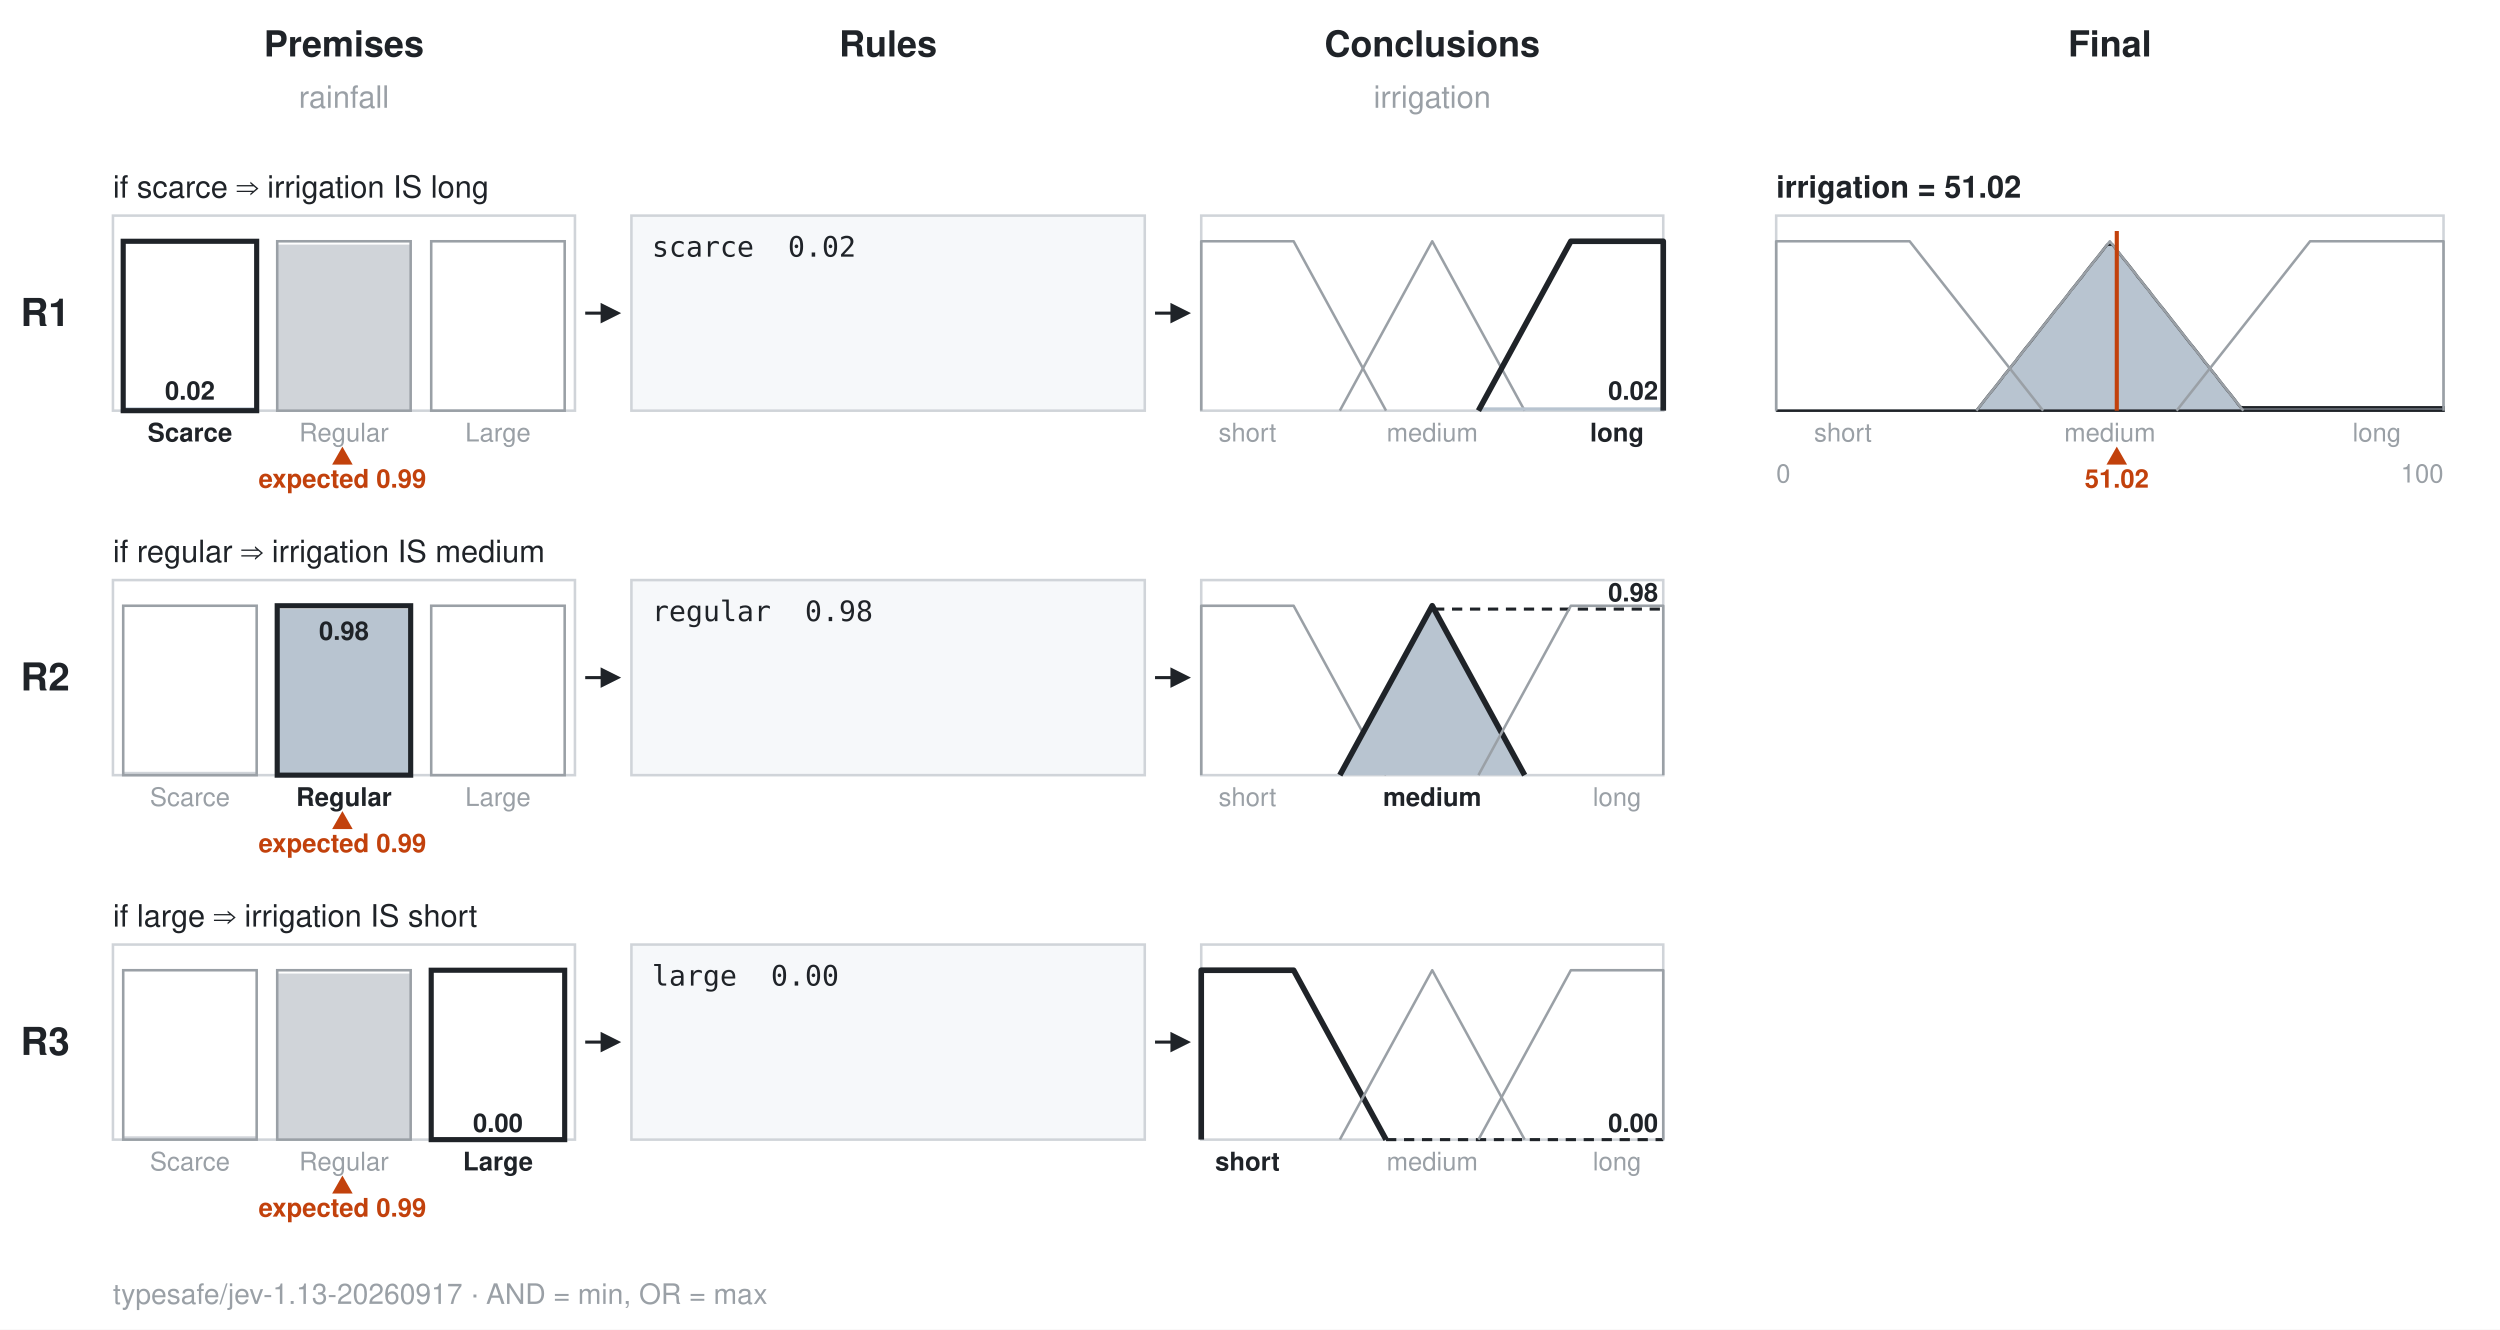
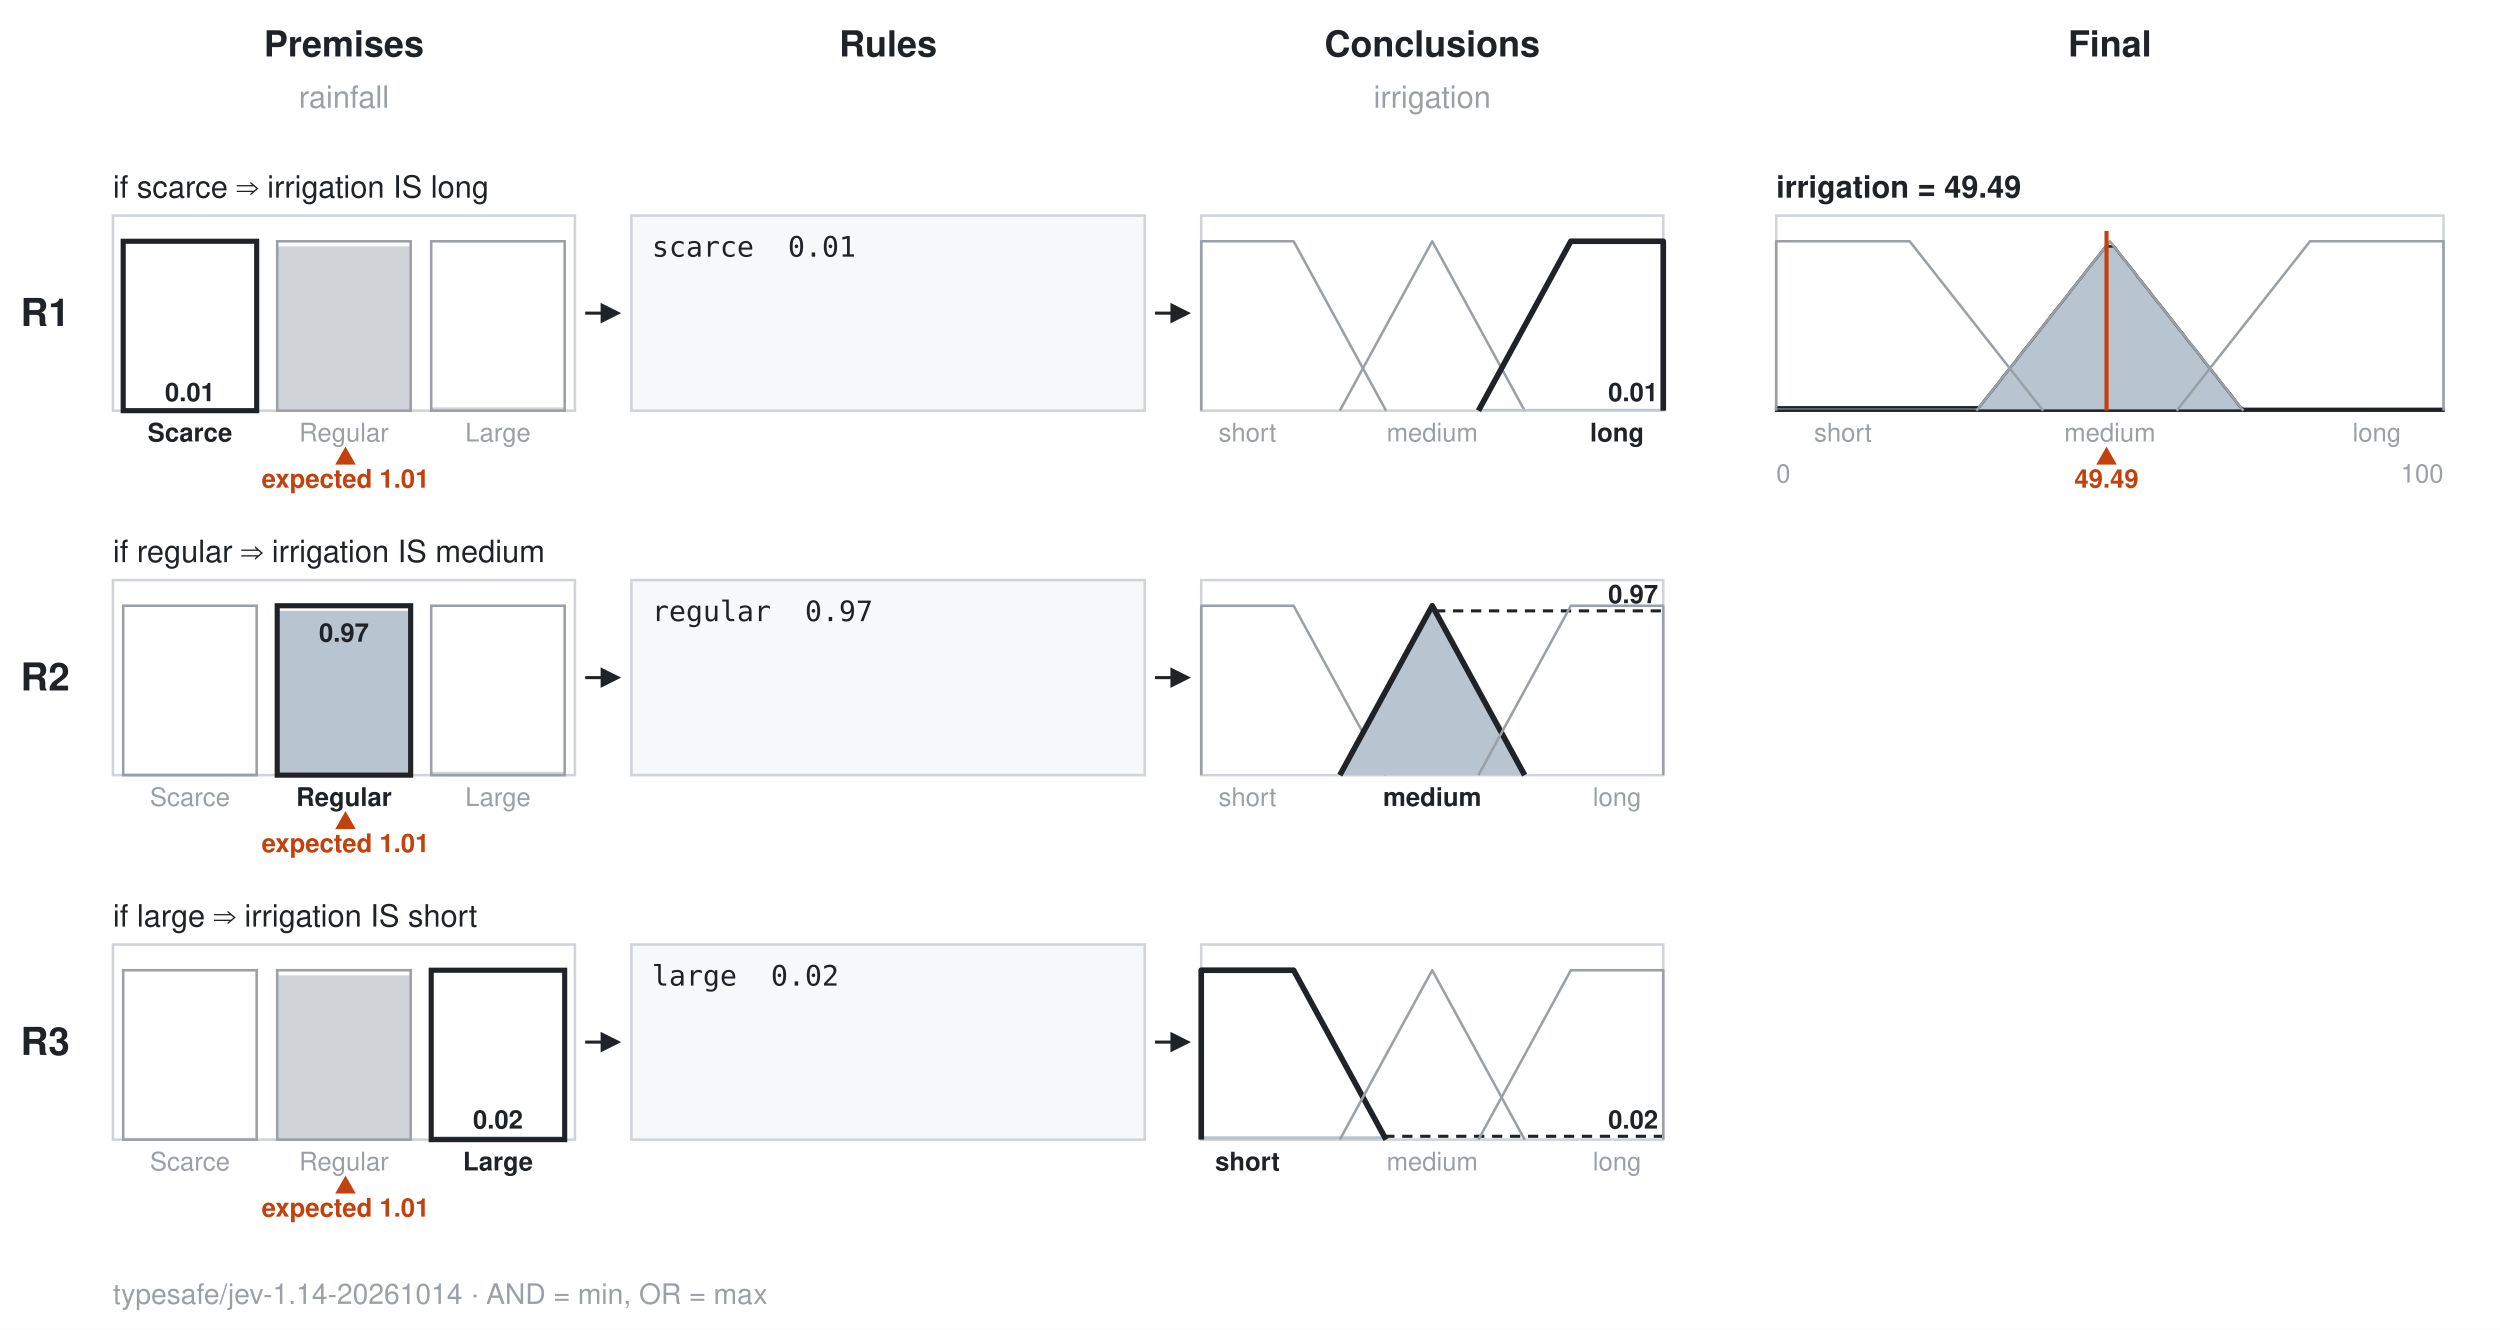
<svg xmlns="http://www.w3.org/2000/svg" width="974" height="518" viewBox="0 0 974 518" font-family="-apple-system, 'Segoe UI', Helvetica, Arial, sans-serif">
  <rect width="100%" height="100%" fill="#ffffff" />
  <text x="134.0" y="22.0" font-size="14" text-anchor="middle" font-weight="bold" fill="#1f2328">Premises</text>
  <text x="346.0" y="22.0" font-size="14" text-anchor="middle" font-weight="bold" fill="#1f2328">Rules</text>
  <text x="558.0" y="22.0" font-size="14" text-anchor="middle" font-weight="bold" fill="#1f2328">Conclusions</text>
  <text x="822.0" y="22.0" font-size="14" text-anchor="middle" font-weight="bold" fill="#1f2328">Final</text>
  <text x="134.0" y="42.0" font-size="12" text-anchor="middle" font-weight="normal" fill="#9aa0a6">rainfall</text>
  <text x="558.0" y="42.0" font-size="12" text-anchor="middle" font-weight="normal" fill="#9aa0a6">irrigation</text>
-   <text x="8.0" y="127.0" font-size="15" text-anchor="start" font-weight="bold" fill="#1f2328">R1</text>
-   <text x="44.0" y="77.0" font-size="12" text-anchor="start" font-weight="normal" fill="#1f2328">if scarce  ⇒  irrigation IS long</text>
-   <rect x="44.0" y="84.0" width="180.0" height="76.0" fill="none" stroke="#d0d4d9" stroke-width="1" />
-   <rect x="48.0" y="158.7" width="52.0" height="1.3" fill="#b8c4d0" stroke="none" stroke-width="0" />
-   <text x="74.0" y="155.7" font-size="10" text-anchor="middle" font-weight="bold" fill="#1f2328">0.02</text>
-   <rect x="48.0" y="94.0" width="52.0" height="66.0" fill="none" stroke="#1f2328" stroke-width="2" />
-   <text x="74.0" y="172.0" font-size="10" text-anchor="middle" font-weight="bold" fill="#1f2328">Scarce</text>
-   <rect x="108.0" y="95.3" width="52.0" height="64.7" fill="#d0d4d9" stroke="none" stroke-width="0" />
-   <rect x="108.0" y="94.0" width="52.0" height="66.0" fill="none" stroke="#9aa0a6" stroke-width="1" />
-   <text x="134.0" y="172.0" font-size="10" text-anchor="middle" font-weight="normal" fill="#9aa0a6">Regular</text>
-   <rect x="168.0" y="160.0" width="52.0" height="0.0" fill="#d0d4d9" stroke="none" stroke-width="0" />
-   <rect x="168.0" y="94.0" width="52.0" height="66.0" fill="none" stroke="#9aa0a6" stroke-width="1" />
-   <text x="194.0" y="172.0" font-size="10" text-anchor="middle" font-weight="normal" fill="#9aa0a6">Large</text>
-   <path d="M133.4,174.0 l-4,7 h8 z" fill="#c2410c" />
-   <text x="133.4" y="190.0" font-size="10" text-anchor="middle" font-weight="bold" fill="#c2410c">expected 0.99</text>
-   <line x1="228.0" y1="122.0" x2="236.0" y2="122.0" stroke="#1f2328" stroke-width="1.2" />
-   <path d="M242.0,122.0 l-8,-4 v8 z" fill="#1f2328" />
-   <rect x="246.0" y="84.0" width="200.0" height="76.0" fill="#f6f8fa" stroke="#d0d4d9" stroke-width="1" />
-   <text x="254.0" y="100.0" font-size="11" font-family="ui-monospace, Menlo, Consolas, monospace" fill="#1f2328" xml:space="preserve">scarce  0.02</text>
-   <line x1="450.0" y1="122.0" x2="458.0" y2="122.0" stroke="#1f2328" stroke-width="1.2" />
-   <path d="M464.0,122.0 l-8,-4 v8 z" fill="#1f2328" />
-   <rect x="468.0" y="84.0" width="180.0" height="76.0" fill="none" stroke="#d0d4d9" stroke-width="1" />
-   <polyline points="468.0,160.0 468.0,94.0 504.0,94.0 540.0,160.0" fill="none" stroke="#9aa0a6" stroke-width="1" stroke-linejoin="round" />
-   <text x="486.0" y="172.0" font-size="10" text-anchor="middle" font-weight="normal" fill="#9aa0a6">short</text>
-   <polyline points="522.0,160.0 558.0,94.0 558.0,94.0 594.0,160.0" fill="none" stroke="#9aa0a6" stroke-width="1" stroke-linejoin="round" />
-   <text x="558.0" y="172.0" font-size="10" text-anchor="middle" font-weight="normal" fill="#9aa0a6">medium</text>
-   <polygon points="576.0,160.0 576.7,158.7 648.0,158.7 648.0,160.0" fill="#b8c4d0" stroke="none" />
-   <line x1="648.0" y1="158.7" x2="648.0" y2="158.7" stroke="#1f2328" stroke-width="1.2" stroke-dasharray="4 3" />
-   <text x="646.0" y="155.7" font-size="10" text-anchor="end" font-weight="bold" fill="#1f2328">0.02</text>
-   <polyline points="576.0,160.0 612.0,94.0 648.0,94.0 648.0,160.0" fill="none" stroke="#1f2328" stroke-width="2.2" stroke-linejoin="round" />
-   <text x="630.0" y="172.0" font-size="10" text-anchor="middle" font-weight="bold" fill="#1f2328">long</text>
-   <text x="8.0" y="269.0" font-size="15" text-anchor="start" font-weight="bold" fill="#1f2328">R2</text>
-   <text x="44.0" y="219.0" font-size="12" text-anchor="start" font-weight="normal" fill="#1f2328">if regular  ⇒  irrigation IS medium</text>
-   <rect x="44.0" y="226.0" width="180.0" height="76.0" fill="none" stroke="#d0d4d9" stroke-width="1" />
-   <rect x="48.0" y="300.7" width="52.0" height="1.3" fill="#d0d4d9" stroke="none" stroke-width="0" />
-   <rect x="48.0" y="236.0" width="52.0" height="66.0" fill="none" stroke="#9aa0a6" stroke-width="1" />
-   <text x="74.0" y="314.0" font-size="10" text-anchor="middle" font-weight="normal" fill="#9aa0a6">Scarce</text>
-   <rect x="108.0" y="237.3" width="52.0" height="64.7" fill="#b8c4d0" stroke="none" stroke-width="0" />
-   <text x="134.0" y="249.3" font-size="10" text-anchor="middle" font-weight="bold" fill="#1f2328">0.98</text>
-   <rect x="108.0" y="236.0" width="52.0" height="66.0" fill="none" stroke="#1f2328" stroke-width="2" />
-   <text x="134.0" y="314.0" font-size="10" text-anchor="middle" font-weight="bold" fill="#1f2328">Regular</text>
-   <rect x="168.0" y="302.0" width="52.0" height="0.0" fill="#d0d4d9" stroke="none" stroke-width="0" />
-   <rect x="168.0" y="236.0" width="52.0" height="66.0" fill="none" stroke="#9aa0a6" stroke-width="1" />
-   <text x="194.0" y="314.0" font-size="10" text-anchor="middle" font-weight="normal" fill="#9aa0a6">Large</text>
-   <path d="M133.4,316.0 l-4,7 h8 z" fill="#c2410c" />
-   <text x="133.4" y="332.0" font-size="10" text-anchor="middle" font-weight="bold" fill="#c2410c">expected 0.99</text>
-   <line x1="228.0" y1="264.0" x2="236.0" y2="264.0" stroke="#1f2328" stroke-width="1.2" />
-   <path d="M242.0,264.0 l-8,-4 v8 z" fill="#1f2328" />
-   <rect x="246.0" y="226.0" width="200.0" height="76.0" fill="#f6f8fa" stroke="#d0d4d9" stroke-width="1" />
-   <text x="254.0" y="242.0" font-size="11" font-family="ui-monospace, Menlo, Consolas, monospace" fill="#1f2328" xml:space="preserve">regular  0.98</text>
-   <line x1="450.0" y1="264.0" x2="458.0" y2="264.0" stroke="#1f2328" stroke-width="1.2" />
-   <path d="M464.0,264.0 l-8,-4 v8 z" fill="#1f2328" />
-   <rect x="468.0" y="226.0" width="180.0" height="76.0" fill="none" stroke="#d0d4d9" stroke-width="1" />
-   <polyline points="468.0,302.0 468.0,236.0 504.0,236.0 540.0,302.0" fill="none" stroke="#9aa0a6" stroke-width="1" stroke-linejoin="round" />
-   <text x="486.0" y="314.0" font-size="10" text-anchor="middle" font-weight="normal" fill="#9aa0a6">short</text>
-   <polygon points="522.0,302.0 557.3,237.3 558.7,237.3 594.0,302.0" fill="#b8c4d0" stroke="none" />
-   <line x1="558.7" y1="237.3" x2="648.0" y2="237.3" stroke="#1f2328" stroke-width="1.2" stroke-dasharray="4 3" />
-   <text x="646.0" y="234.3" font-size="10" text-anchor="end" font-weight="bold" fill="#1f2328">0.98</text>
-   <polyline points="522.0,302.0 558.0,236.0 558.0,236.0 594.0,302.0" fill="none" stroke="#1f2328" stroke-width="2.2" stroke-linejoin="round" />
-   <text x="558.0" y="314.0" font-size="10" text-anchor="middle" font-weight="bold" fill="#1f2328">medium</text>
-   <polyline points="576.0,302.0 612.0,236.0 648.0,236.0 648.0,302.0" fill="none" stroke="#9aa0a6" stroke-width="1" stroke-linejoin="round" />
-   <text x="630.0" y="314.0" font-size="10" text-anchor="middle" font-weight="normal" fill="#9aa0a6">long</text>
-   <text x="8.0" y="411.0" font-size="15" text-anchor="start" font-weight="bold" fill="#1f2328">R3</text>
-   <text x="44.0" y="361.0" font-size="12" text-anchor="start" font-weight="normal" fill="#1f2328">if large  ⇒  irrigation IS short</text>
-   <rect x="44.0" y="368.0" width="180.0" height="76.0" fill="none" stroke="#d0d4d9" stroke-width="1" />
-   <rect x="48.0" y="442.7" width="52.0" height="1.3" fill="#d0d4d9" stroke="none" stroke-width="0" />
-   <rect x="48.0" y="378.0" width="52.0" height="66.0" fill="none" stroke="#9aa0a6" stroke-width="1" />
-   <text x="74.0" y="456.0" font-size="10" text-anchor="middle" font-weight="normal" fill="#9aa0a6">Scarce</text>
-   <rect x="108.0" y="379.3" width="52.0" height="64.7" fill="#d0d4d9" stroke="none" stroke-width="0" />
-   <rect x="108.0" y="378.0" width="52.0" height="66.0" fill="none" stroke="#9aa0a6" stroke-width="1" />
-   <text x="134.0" y="456.0" font-size="10" text-anchor="middle" font-weight="normal" fill="#9aa0a6">Regular</text>
-   <rect x="168.0" y="444.0" width="52.0" height="0.0" fill="#b8c4d0" stroke="none" stroke-width="0" />
-   <text x="194.0" y="441.0" font-size="10" text-anchor="middle" font-weight="bold" fill="#1f2328">0.00</text>
-   <rect x="168.0" y="378.0" width="52.0" height="66.0" fill="none" stroke="#1f2328" stroke-width="2" />
-   <text x="194.0" y="456.0" font-size="10" text-anchor="middle" font-weight="bold" fill="#1f2328">Large</text>
-   <path d="M133.4,458.0 l-4,7 h8 z" fill="#c2410c" />
-   <text x="133.4" y="474.0" font-size="10" text-anchor="middle" font-weight="bold" fill="#c2410c">expected 0.99</text>
-   <line x1="228.0" y1="406.0" x2="236.0" y2="406.0" stroke="#1f2328" stroke-width="1.2" />
-   <path d="M242.0,406.0 l-8,-4 v8 z" fill="#1f2328" />
-   <rect x="246.0" y="368.0" width="200.0" height="76.0" fill="#f6f8fa" stroke="#d0d4d9" stroke-width="1" />
-   <text x="254.0" y="384.0" font-size="11" font-family="ui-monospace, Menlo, Consolas, monospace" fill="#1f2328" xml:space="preserve">large  0.00</text>
-   <line x1="450.0" y1="406.0" x2="458.0" y2="406.0" stroke="#1f2328" stroke-width="1.2" />
-   <path d="M464.0,406.0 l-8,-4 v8 z" fill="#1f2328" />
-   <rect x="468.0" y="368.0" width="180.0" height="76.0" fill="none" stroke="#d0d4d9" stroke-width="1" />
-   <polygon points="468.0,444.0 468.0,444.0 540.0,444.0 540.0,444.0" fill="#b8c4d0" stroke="none" />
-   <line x1="540.0" y1="444.0" x2="648.0" y2="444.0" stroke="#1f2328" stroke-width="1.2" stroke-dasharray="4 3" />
-   <text x="646.0" y="441.0" font-size="10" text-anchor="end" font-weight="bold" fill="#1f2328">0.00</text>
-   <polyline points="468.0,444.0 468.0,378.0 504.0,378.0 540.0,444.0" fill="none" stroke="#1f2328" stroke-width="2.2" stroke-linejoin="round" />
-   <text x="486.0" y="456.0" font-size="10" text-anchor="middle" font-weight="bold" fill="#1f2328">short</text>
-   <polyline points="522.0,444.0 558.0,378.0 558.0,378.0 594.0,444.0" fill="none" stroke="#9aa0a6" stroke-width="1" stroke-linejoin="round" />
-   <text x="558.0" y="456.0" font-size="10" text-anchor="middle" font-weight="normal" fill="#9aa0a6">medium</text>
-   <polyline points="576.0,444.0 612.0,378.0 648.0,378.0 648.0,444.0" fill="none" stroke="#9aa0a6" stroke-width="1" stroke-linejoin="round" />
-   <text x="630.0" y="456.0" font-size="10" text-anchor="middle" font-weight="normal" fill="#9aa0a6">long</text>
-   <text x="692.0" y="77.0" font-size="12" text-anchor="start" font-weight="bold" fill="#1f2328">irrigation = 51.02</text>
+   <g class="rule" data-rule="1" data-kind="output" data-then="irrigation">
+     <text x="8.0" y="127.0" font-size="15" text-anchor="start" font-weight="bold" fill="#1f2328">R1</text>
+     <text x="44.0" y="77.0" font-size="12" text-anchor="start" font-weight="normal" fill="#1f2328">if scarce  ⇒  irrigation IS long</text>
+     <rect x="44.0" y="84.0" width="180.0" height="76.0" fill="none" stroke="#d0d4d9" stroke-width="1" />
+     <rect x="48.0" y="159.3" width="52.0" height="0.7" fill="#b8c4d0" stroke="none" stroke-width="0" />
+     <text x="74.0" y="156.3" font-size="10" text-anchor="middle" font-weight="bold" fill="#1f2328">0.01</text>
+     <rect x="48.0" y="94.0" width="52.0" height="66.0" fill="none" stroke="#1f2328" stroke-width="2" />
+     <text x="74.0" y="172.0" font-size="10" text-anchor="middle" font-weight="bold" fill="#1f2328">Scarce</text>
+     <rect x="108.0" y="96.0" width="52.0" height="64.0" fill="#d0d4d9" stroke="none" stroke-width="0" />
+     <rect x="108.0" y="94.0" width="52.0" height="66.0" fill="none" stroke="#9aa0a6" stroke-width="1" />
+     <text x="134.0" y="172.0" font-size="10" text-anchor="middle" font-weight="normal" fill="#9aa0a6">Regular</text>
+     <rect x="168.0" y="158.7" width="52.0" height="1.3" fill="#d0d4d9" stroke="none" stroke-width="0" />
+     <rect x="168.0" y="94.0" width="52.0" height="66.0" fill="none" stroke="#9aa0a6" stroke-width="1" />
+     <text x="194.0" y="172.0" font-size="10" text-anchor="middle" font-weight="normal" fill="#9aa0a6">Large</text>
+     <path d="M134.6,174.0 l-4,7 h8 z" fill="#c2410c" />
+     <text x="134.6" y="190.0" font-size="10" text-anchor="middle" font-weight="bold" fill="#c2410c">expected 1.01</text>
+     <line x1="228.0" y1="122.0" x2="236.0" y2="122.0" stroke="#1f2328" stroke-width="1.2" />
+     <path d="M242.0,122.0 l-8,-4 v8 z" fill="#1f2328" />
+     <rect x="246.0" y="84.0" width="200.0" height="76.0" fill="#f6f8fa" stroke="#d0d4d9" stroke-width="1" />
+     <text x="254.0" y="100.0" font-size="11" font-family="ui-monospace, Menlo, Consolas, monospace" fill="#1f2328" xml:space="preserve">scarce  0.01</text>
+     <line x1="450.0" y1="122.0" x2="458.0" y2="122.0" stroke="#1f2328" stroke-width="1.2" />
+     <path d="M464.0,122.0 l-8,-4 v8 z" fill="#1f2328" />
+     <rect x="468.0" y="84.0" width="180.0" height="76.0" fill="none" stroke="#d0d4d9" stroke-width="1" />
+     <polyline points="468.0,160.0 468.0,94.0 504.0,94.0 540.0,160.0" fill="none" stroke="#9aa0a6" stroke-width="1" stroke-linejoin="round" />
+     <text x="486.0" y="172.0" font-size="10" text-anchor="middle" font-weight="normal" fill="#9aa0a6">short</text>
+     <polyline points="522.0,160.0 558.0,94.0 558.0,94.0 594.0,160.0" fill="none" stroke="#9aa0a6" stroke-width="1" stroke-linejoin="round" />
+     <text x="558.0" y="172.0" font-size="10" text-anchor="middle" font-weight="normal" fill="#9aa0a6">medium</text>
+     <polygon points="576.0,160.0 576.4,159.3 648.0,159.3 648.0,160.0" fill="#b8c4d0" stroke="none" />
+     <line x1="648.0" y1="159.3" x2="648.0" y2="159.3" stroke="#1f2328" stroke-width="1.2" stroke-dasharray="4 3" />
+     <text x="646.0" y="156.3" font-size="10" text-anchor="end" font-weight="bold" fill="#1f2328">0.01</text>
+     <polyline points="576.0,160.0 612.0,94.0 648.0,94.0 648.0,160.0" fill="none" stroke="#1f2328" stroke-width="2.2" stroke-linejoin="round" />
+     <text x="630.0" y="172.0" font-size="10" text-anchor="middle" font-weight="bold" fill="#1f2328">long</text>
+   </g>
+   <g class="rule" data-rule="2" data-kind="output" data-then="irrigation">
+     <text x="8.0" y="269.0" font-size="15" text-anchor="start" font-weight="bold" fill="#1f2328">R2</text>
+     <text x="44.0" y="219.0" font-size="12" text-anchor="start" font-weight="normal" fill="#1f2328">if regular  ⇒  irrigation IS medium</text>
+     <rect x="44.0" y="226.0" width="180.0" height="76.0" fill="none" stroke="#d0d4d9" stroke-width="1" />
+     <rect x="48.0" y="301.3" width="52.0" height="0.7" fill="#d0d4d9" stroke="none" stroke-width="0" />
+     <rect x="48.0" y="236.0" width="52.0" height="66.0" fill="none" stroke="#9aa0a6" stroke-width="1" />
+     <text x="74.0" y="314.0" font-size="10" text-anchor="middle" font-weight="normal" fill="#9aa0a6">Scarce</text>
+     <rect x="108.0" y="238.0" width="52.0" height="64.0" fill="#b8c4d0" stroke="none" stroke-width="0" />
+     <text x="134.0" y="250.0" font-size="10" text-anchor="middle" font-weight="bold" fill="#1f2328">0.97</text>
+     <rect x="108.0" y="236.0" width="52.0" height="66.0" fill="none" stroke="#1f2328" stroke-width="2" />
+     <text x="134.0" y="314.0" font-size="10" text-anchor="middle" font-weight="bold" fill="#1f2328">Regular</text>
+     <rect x="168.0" y="300.7" width="52.0" height="1.3" fill="#d0d4d9" stroke="none" stroke-width="0" />
+     <rect x="168.0" y="236.0" width="52.0" height="66.0" fill="none" stroke="#9aa0a6" stroke-width="1" />
+     <text x="194.0" y="314.0" font-size="10" text-anchor="middle" font-weight="normal" fill="#9aa0a6">Large</text>
+     <path d="M134.6,316.0 l-4,7 h8 z" fill="#c2410c" />
+     <text x="134.6" y="332.0" font-size="10" text-anchor="middle" font-weight="bold" fill="#c2410c">expected 1.01</text>
+     <line x1="228.0" y1="264.0" x2="236.0" y2="264.0" stroke="#1f2328" stroke-width="1.2" />
+     <path d="M242.0,264.0 l-8,-4 v8 z" fill="#1f2328" />
+     <rect x="246.0" y="226.0" width="200.0" height="76.0" fill="#f6f8fa" stroke="#d0d4d9" stroke-width="1" />
+     <text x="254.0" y="242.0" font-size="11" font-family="ui-monospace, Menlo, Consolas, monospace" fill="#1f2328" xml:space="preserve">regular  0.97</text>
+     <line x1="450.0" y1="264.0" x2="458.0" y2="264.0" stroke="#1f2328" stroke-width="1.2" />
+     <path d="M464.0,264.0 l-8,-4 v8 z" fill="#1f2328" />
+     <rect x="468.0" y="226.0" width="180.0" height="76.0" fill="none" stroke="#d0d4d9" stroke-width="1" />
+     <polyline points="468.0,302.0 468.0,236.0 504.0,236.0 540.0,302.0" fill="none" stroke="#9aa0a6" stroke-width="1" stroke-linejoin="round" />
+     <text x="486.0" y="314.0" font-size="10" text-anchor="middle" font-weight="normal" fill="#9aa0a6">short</text>
+     <polygon points="522.0,302.0 556.9,238.0 559.1,238.0 594.0,302.0" fill="#b8c4d0" stroke="none" />
+     <line x1="559.1" y1="238.0" x2="648.0" y2="238.0" stroke="#1f2328" stroke-width="1.2" stroke-dasharray="4 3" />
+     <text x="646.0" y="235.0" font-size="10" text-anchor="end" font-weight="bold" fill="#1f2328">0.97</text>
+     <polyline points="522.0,302.0 558.0,236.0 558.0,236.0 594.0,302.0" fill="none" stroke="#1f2328" stroke-width="2.2" stroke-linejoin="round" />
+     <text x="558.0" y="314.0" font-size="10" text-anchor="middle" font-weight="bold" fill="#1f2328">medium</text>
+     <polyline points="576.0,302.0 612.0,236.0 648.0,236.0 648.0,302.0" fill="none" stroke="#9aa0a6" stroke-width="1" stroke-linejoin="round" />
+     <text x="630.0" y="314.0" font-size="10" text-anchor="middle" font-weight="normal" fill="#9aa0a6">long</text>
+   </g>
+   <g class="rule" data-rule="3" data-kind="output" data-then="irrigation">
+     <text x="8.0" y="411.0" font-size="15" text-anchor="start" font-weight="bold" fill="#1f2328">R3</text>
+     <text x="44.0" y="361.0" font-size="12" text-anchor="start" font-weight="normal" fill="#1f2328">if large  ⇒  irrigation IS short</text>
+     <rect x="44.0" y="368.0" width="180.0" height="76.0" fill="none" stroke="#d0d4d9" stroke-width="1" />
+     <rect x="48.0" y="443.3" width="52.0" height="0.7" fill="#d0d4d9" stroke="none" stroke-width="0" />
+     <rect x="48.0" y="378.0" width="52.0" height="66.0" fill="none" stroke="#9aa0a6" stroke-width="1" />
+     <text x="74.0" y="456.0" font-size="10" text-anchor="middle" font-weight="normal" fill="#9aa0a6">Scarce</text>
+     <rect x="108.0" y="380.0" width="52.0" height="64.0" fill="#d0d4d9" stroke="none" stroke-width="0" />
+     <rect x="108.0" y="378.0" width="52.0" height="66.0" fill="none" stroke="#9aa0a6" stroke-width="1" />
+     <text x="134.0" y="456.0" font-size="10" text-anchor="middle" font-weight="normal" fill="#9aa0a6">Regular</text>
+     <rect x="168.0" y="442.7" width="52.0" height="1.3" fill="#b8c4d0" stroke="none" stroke-width="0" />
+     <text x="194.0" y="439.7" font-size="10" text-anchor="middle" font-weight="bold" fill="#1f2328">0.02</text>
+     <rect x="168.0" y="378.0" width="52.0" height="66.0" fill="none" stroke="#1f2328" stroke-width="2" />
+     <text x="194.0" y="456.0" font-size="10" text-anchor="middle" font-weight="bold" fill="#1f2328">Large</text>
+     <path d="M134.6,458.0 l-4,7 h8 z" fill="#c2410c" />
+     <text x="134.6" y="474.0" font-size="10" text-anchor="middle" font-weight="bold" fill="#c2410c">expected 1.01</text>
+     <line x1="228.0" y1="406.0" x2="236.0" y2="406.0" stroke="#1f2328" stroke-width="1.2" />
+     <path d="M242.0,406.0 l-8,-4 v8 z" fill="#1f2328" />
+     <rect x="246.0" y="368.0" width="200.0" height="76.0" fill="#f6f8fa" stroke="#d0d4d9" stroke-width="1" />
+     <text x="254.0" y="384.0" font-size="11" font-family="ui-monospace, Menlo, Consolas, monospace" fill="#1f2328" xml:space="preserve">large  0.02</text>
+     <line x1="450.0" y1="406.0" x2="458.0" y2="406.0" stroke="#1f2328" stroke-width="1.2" />
+     <path d="M464.0,406.0 l-8,-4 v8 z" fill="#1f2328" />
+     <rect x="468.0" y="368.0" width="180.0" height="76.0" fill="none" stroke="#d0d4d9" stroke-width="1" />
+     <polygon points="468.0,444.0 468.0,442.7 539.3,442.7 540.0,444.0" fill="#b8c4d0" stroke="none" />
+     <line x1="539.3" y1="442.7" x2="648.0" y2="442.7" stroke="#1f2328" stroke-width="1.2" stroke-dasharray="4 3" />
+     <text x="646.0" y="439.7" font-size="10" text-anchor="end" font-weight="bold" fill="#1f2328">0.02</text>
+     <polyline points="468.0,444.0 468.0,378.0 504.0,378.0 540.0,444.0" fill="none" stroke="#1f2328" stroke-width="2.2" stroke-linejoin="round" />
+     <text x="486.0" y="456.0" font-size="10" text-anchor="middle" font-weight="bold" fill="#1f2328">short</text>
+     <polyline points="522.0,444.0 558.0,378.0 558.0,378.0 594.0,444.0" fill="none" stroke="#9aa0a6" stroke-width="1" stroke-linejoin="round" />
+     <text x="558.0" y="456.0" font-size="10" text-anchor="middle" font-weight="normal" fill="#9aa0a6">medium</text>
+     <polyline points="576.0,444.0 612.0,378.0 648.0,378.0 648.0,444.0" fill="none" stroke="#9aa0a6" stroke-width="1" stroke-linejoin="round" />
+     <text x="630.0" y="456.0" font-size="10" text-anchor="middle" font-weight="normal" fill="#9aa0a6">long</text>
+   </g>
+   <text x="692.0" y="77.0" font-size="12" text-anchor="start" font-weight="bold" fill="#1f2328">irrigation = 49.49</text>
  <rect x="692.0" y="84.0" width="260.0" height="76.0" fill="none" stroke="#d0d4d9" stroke-width="1" />
-   <polygon points="692.0,160.0 692.0,160.0 693.1,160.0 694.2,160.0 695.2,160.0 696.3,160.0 697.4,160.0 698.5,160.0 699.6,160.0 700.7,160.0 701.8,160.0 702.8,160.0 703.9,160.0 705.0,160.0 706.1,160.0 707.2,160.0 708.2,160.0 709.3,160.0 710.4,160.0 711.5,160.0 712.6,160.0 713.7,160.0 714.8,160.0 715.8,160.0 716.9,160.0 718.0,160.0 719.1,160.0 720.2,160.0 721.2,160.0 722.3,160.0 723.4,160.0 724.5,160.0 725.6,160.0 726.7,160.0 727.8,160.0 728.8,160.0 729.9,160.0 731.0,160.0 732.1,160.0 733.2,160.0 734.2,160.0 735.3,160.0 736.4,160.0 737.5,160.0 738.6,160.0 739.7,160.0 740.8,160.0 741.8,160.0 742.9,160.0 744.0,160.0 745.1,160.0 746.2,160.0 747.2,160.0 748.3,160.0 749.4,160.0 750.5,160.0 751.6,160.0 752.7,160.0 753.8,160.0 754.8,160.0 755.9,160.0 757.0,160.0 758.1,160.0 759.2,160.0 760.2,160.0 761.3,160.0 762.4,160.0 763.5,160.0 764.6,160.0 765.7,160.0 766.8,160.0 767.8,160.0 768.9,160.0 770.0,160.0 771.1,158.6 772.2,157.2 773.2,155.9 774.3,154.5 775.4,153.1 776.5,151.8 777.6,150.4 778.7,149.0 779.8,147.6 780.8,146.2 781.9,144.9 783.0,143.5 784.1,142.1 785.2,140.8 786.2,139.4 787.3,138.0 788.4,136.6 789.5,135.2 790.6,133.9 791.7,132.5 792.8,131.1 793.8,129.8 794.9,128.4 796.0,127.0 797.1,125.6 798.2,124.2 799.2,122.9 800.3,121.5 801.4,120.1 802.5,118.8 803.6,117.4 804.7,116.0 805.8,114.6 806.8,113.2 807.9,111.9 809.0,110.5 810.1,109.1 811.2,107.8 812.2,106.4 813.3,105.0 814.4,103.6 815.5,102.2 816.6,100.9 817.7,99.5 818.8,98.1 819.8,96.8 820.9,95.4 822.0,95.3 823.1,95.4 824.2,96.8 825.2,98.1 826.3,99.5 827.4,100.9 828.5,102.2 829.6,103.6 830.7,105.0 831.8,106.4 832.8,107.8 833.9,109.1 835.0,110.5 836.1,111.9 837.2,113.2 838.2,114.6 839.3,116.0 840.4,117.4 841.5,118.8 842.6,120.1 843.7,121.5 844.8,122.9 845.8,124.2 846.9,125.6 848.0,127.0 849.1,128.4 850.2,129.8 851.2,131.1 852.3,132.5 853.4,133.9 854.5,135.2 855.6,136.6 856.7,138.0 857.8,139.4 858.8,140.8 859.9,142.1 861.0,143.5 862.1,144.9 863.2,146.2 864.2,147.6 865.3,149.0 866.4,150.4 867.5,151.8 868.6,153.1 869.7,154.5 870.8,155.9 871.8,157.3 872.9,158.6 874.0,158.7 875.1,158.7 876.2,158.7 877.2,158.7 878.3,158.7 879.4,158.7 880.5,158.7 881.6,158.7 882.7,158.7 883.8,158.7 884.8,158.7 885.9,158.7 887.0,158.7 888.1,158.7 889.2,158.7 890.2,158.7 891.3,158.7 892.4,158.7 893.5,158.7 894.6,158.7 895.7,158.7 896.8,158.7 897.8,158.7 898.9,158.7 900.0,158.7 901.1,158.7 902.2,158.7 903.2,158.7 904.3,158.7 905.4,158.7 906.5,158.7 907.6,158.7 908.7,158.7 909.8,158.7 910.8,158.7 911.9,158.7 913.0,158.7 914.1,158.7 915.2,158.7 916.2,158.7 917.3,158.7 918.4,158.7 919.5,158.7 920.6,158.7 921.7,158.7 922.8,158.7 923.8,158.7 924.9,158.7 926.0,158.7 927.1,158.7 928.2,158.7 929.2,158.7 930.3,158.7 931.4,158.7 932.5,158.7 933.6,158.7 934.7,158.7 935.8,158.7 936.8,158.7 937.9,158.7 939.0,158.7 940.1,158.7 941.2,158.7 942.2,158.7 943.3,158.7 944.4,158.7 945.5,158.7 946.6,158.7 947.7,158.7 948.8,158.7 949.8,158.7 950.9,158.7 952.0,158.7 952.0,160.0" fill="#b8c4d0" stroke="#1f2328" stroke-width="1" />
+   <polygon points="692.0,160.0 692.0,158.7 692.0,158.7 693.1,158.7 694.2,158.7 695.2,158.7 696.3,158.7 697.4,158.7 698.5,158.7 699.6,158.7 700.7,158.7 701.8,158.7 702.8,158.7 703.9,158.7 705.0,158.7 706.1,158.7 707.2,158.7 708.2,158.7 709.3,158.7 710.4,158.7 711.5,158.7 712.6,158.7 713.7,158.7 714.8,158.7 715.8,158.7 716.9,158.7 718.0,158.7 719.1,158.7 720.2,158.7 721.2,158.7 722.3,158.7 723.4,158.7 724.5,158.7 725.6,158.7 726.7,158.7 727.8,158.7 728.8,158.7 729.9,158.7 731.0,158.7 732.1,158.7 733.2,158.7 734.2,158.7 735.3,158.7 736.4,158.7 737.5,158.7 738.6,158.7 739.7,158.7 740.8,158.7 741.8,158.7 742.9,158.7 744.0,158.7 744.0,158.7 745.1,158.7 746.2,158.7 747.2,158.7 748.3,158.7 749.4,158.7 750.5,158.7 751.6,158.7 752.7,158.7 753.8,158.7 754.8,158.7 755.9,158.7 757.0,158.7 758.1,158.7 759.2,158.7 760.2,158.7 761.3,158.7 762.4,158.7 763.5,158.7 764.6,158.7 765.7,158.7 766.8,158.7 767.8,158.7 768.9,158.7 770.0,158.7 770.0,158.7 771.1,158.6 772.2,157.2 773.2,155.9 774.3,154.5 775.4,153.1 776.5,151.8 777.6,150.4 778.7,149.0 779.8,147.6 780.8,146.2 781.9,144.9 783.0,143.5 784.1,142.1 785.2,140.8 786.2,139.4 787.3,138.0 788.4,136.6 789.5,135.2 790.6,133.9 791.7,132.5 792.8,131.1 793.8,129.8 794.9,128.4 795.0,128.3 796.0,127.0 796.0,127.0 797.1,125.6 798.2,124.2 799.2,122.9 800.3,121.5 801.4,120.1 802.5,118.8 803.6,117.4 804.7,116.0 805.8,114.6 806.8,113.2 807.9,111.9 809.0,110.5 810.1,109.1 811.2,107.8 812.2,106.4 813.3,105.0 814.4,103.6 815.5,102.2 816.6,100.9 817.7,99.5 818.8,98.1 819.8,96.8 820.4,96.0 820.9,96.0 822.0,96.0 822.0,96.0 823.1,96.0 823.6,96.0 824.2,96.7 825.2,98.1 826.3,99.5 827.4,100.9 828.5,102.2 829.6,103.6 830.7,105.0 831.8,106.4 832.8,107.8 833.9,109.1 835.0,110.5 836.1,111.9 837.2,113.2 838.2,114.6 839.3,116.0 840.4,117.4 841.5,118.7 842.6,120.1 843.7,121.5 844.8,122.9 845.8,124.2 846.9,125.6 848.0,127.0 848.0,127.0 848.5,127.7 849.1,128.4 850.2,129.7 851.2,131.1 852.3,132.5 853.4,133.9 854.5,135.2 855.6,136.6 856.7,138.0 857.8,139.4 858.8,140.8 859.9,142.1 861.0,143.5 862.1,144.9 863.2,146.2 864.2,147.6 865.3,149.0 866.4,150.4 867.5,151.8 868.6,153.1 869.7,154.5 870.8,155.9 871.8,157.3 872.9,158.6 874.0,159.3 874.0,159.3 875.1,159.3 876.2,159.3 877.2,159.3 878.3,159.3 879.4,159.3 880.5,159.3 881.6,159.3 882.7,159.3 883.8,159.3 884.8,159.3 885.9,159.3 887.0,159.3 888.1,159.3 889.2,159.3 890.2,159.3 891.3,159.3 892.4,159.3 893.5,159.3 894.6,159.3 895.7,159.3 896.8,159.3 897.8,159.3 898.9,159.3 900.0,159.3 900.0,159.3 901.1,159.3 902.2,159.3 903.2,159.3 904.3,159.3 905.4,159.3 906.5,159.3 907.6,159.3 908.7,159.3 909.8,159.3 910.8,159.3 911.9,159.3 913.0,159.3 914.1,159.3 915.2,159.3 916.2,159.3 917.3,159.3 918.4,159.3 919.5,159.3 920.6,159.3 921.7,159.3 922.8,159.3 923.8,159.3 924.9,159.3 926.0,159.3 927.1,159.3 928.2,159.3 929.2,159.3 930.3,159.3 931.4,159.3 932.5,159.3 933.6,159.3 934.7,159.3 935.8,159.3 936.8,159.3 937.9,159.3 939.0,159.3 940.1,159.3 941.2,159.3 942.2,159.3 943.3,159.3 944.4,159.3 945.5,159.3 946.6,159.3 947.7,159.3 948.8,159.3 949.8,159.3 950.9,159.3 952.0,159.3 952.0,159.3 952.0,160.0" fill="#b8c4d0" stroke="#1f2328" stroke-width="1" />
  <polyline points="692.0,160.0 692.0,94.0 744.0,94.0 796.0,160.0" fill="none" stroke="#9aa0a6" stroke-width="1" stroke-linejoin="round" />
  <text x="718.0" y="172.0" font-size="10" text-anchor="middle" font-weight="normal" fill="#9aa0a6">short</text>
  <polyline points="770.0,160.0 822.0,94.0 822.0,94.0 874.0,160.0" fill="none" stroke="#9aa0a6" stroke-width="1" stroke-linejoin="round" />
  <text x="822.0" y="172.0" font-size="10" text-anchor="middle" font-weight="normal" fill="#9aa0a6">medium</text>
  <polyline points="848.0,160.0 900.0,94.0 952.0,94.0 952.0,160.0" fill="none" stroke="#9aa0a6" stroke-width="1" stroke-linejoin="round" />
  <text x="926.0" y="172.0" font-size="10" text-anchor="middle" font-weight="normal" fill="#9aa0a6">long</text>
-   <line x1="824.7" y1="90.0" x2="824.7" y2="160.0" stroke="#c2410c" stroke-width="1.6" />
-   <path d="M824.7,174.0 l-4,7 h8 z" fill="#c2410c" />
-   <text x="824.7" y="190.0" font-size="10" text-anchor="middle" font-weight="bold" fill="#c2410c">51.02</text>
+   <line x1="820.7" y1="90.0" x2="820.7" y2="160.0" stroke="#c2410c" stroke-width="1.6" />
+   <path d="M820.7,174.0 l-4,7 h8 z" fill="#c2410c" />
+   <text x="820.7" y="190.0" font-size="10" text-anchor="middle" font-weight="bold" fill="#c2410c">49.49</text>
  <text x="692.0" y="188.0" font-size="10" text-anchor="start" font-weight="normal" fill="#9aa0a6">0</text>
  <text x="952.0" y="188.0" font-size="10" text-anchor="end" font-weight="normal" fill="#9aa0a6">100</text>
-   <text x="44.0" y="508.0" font-size="11" text-anchor="start" font-weight="normal" fill="#9aa0a6">typesafe/jev-1.13-20260917 · AND = min, OR = max</text>
+   <text x="44.0" y="508.0" font-size="11" text-anchor="start" font-weight="normal" fill="#9aa0a6">typesafe/jev-1.14-20261014 · AND = min, OR = max</text>
</svg>
